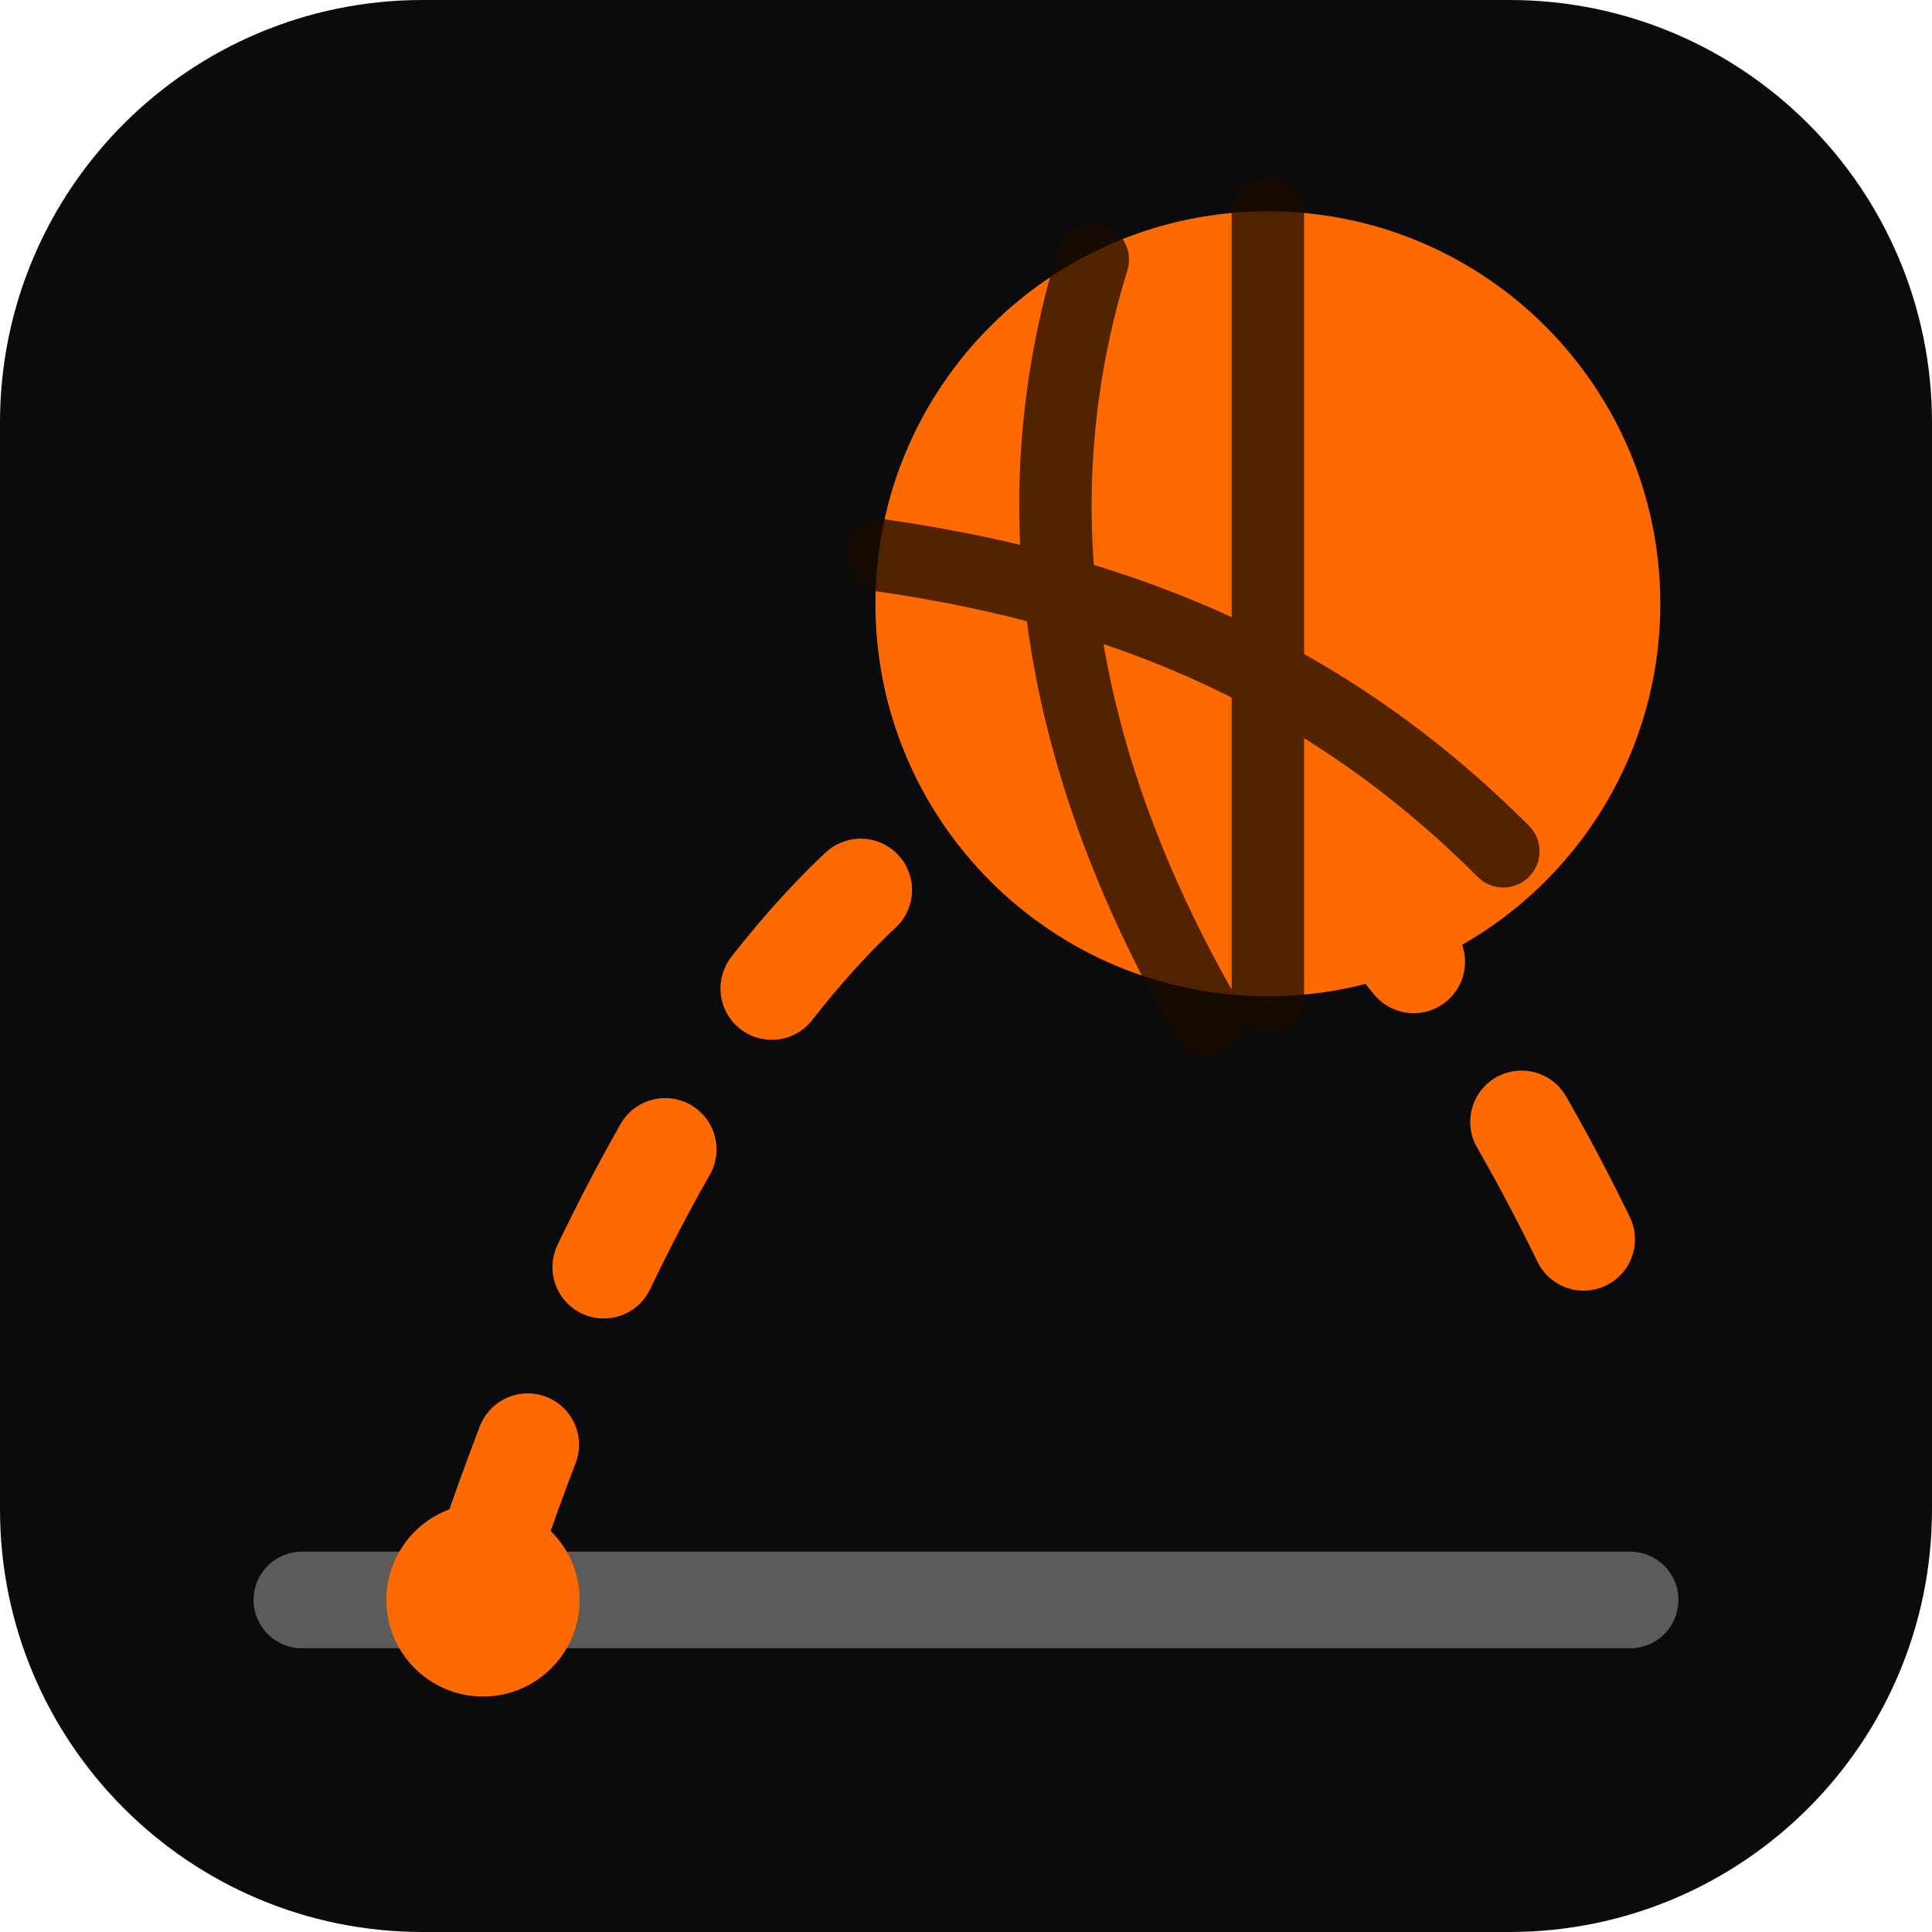
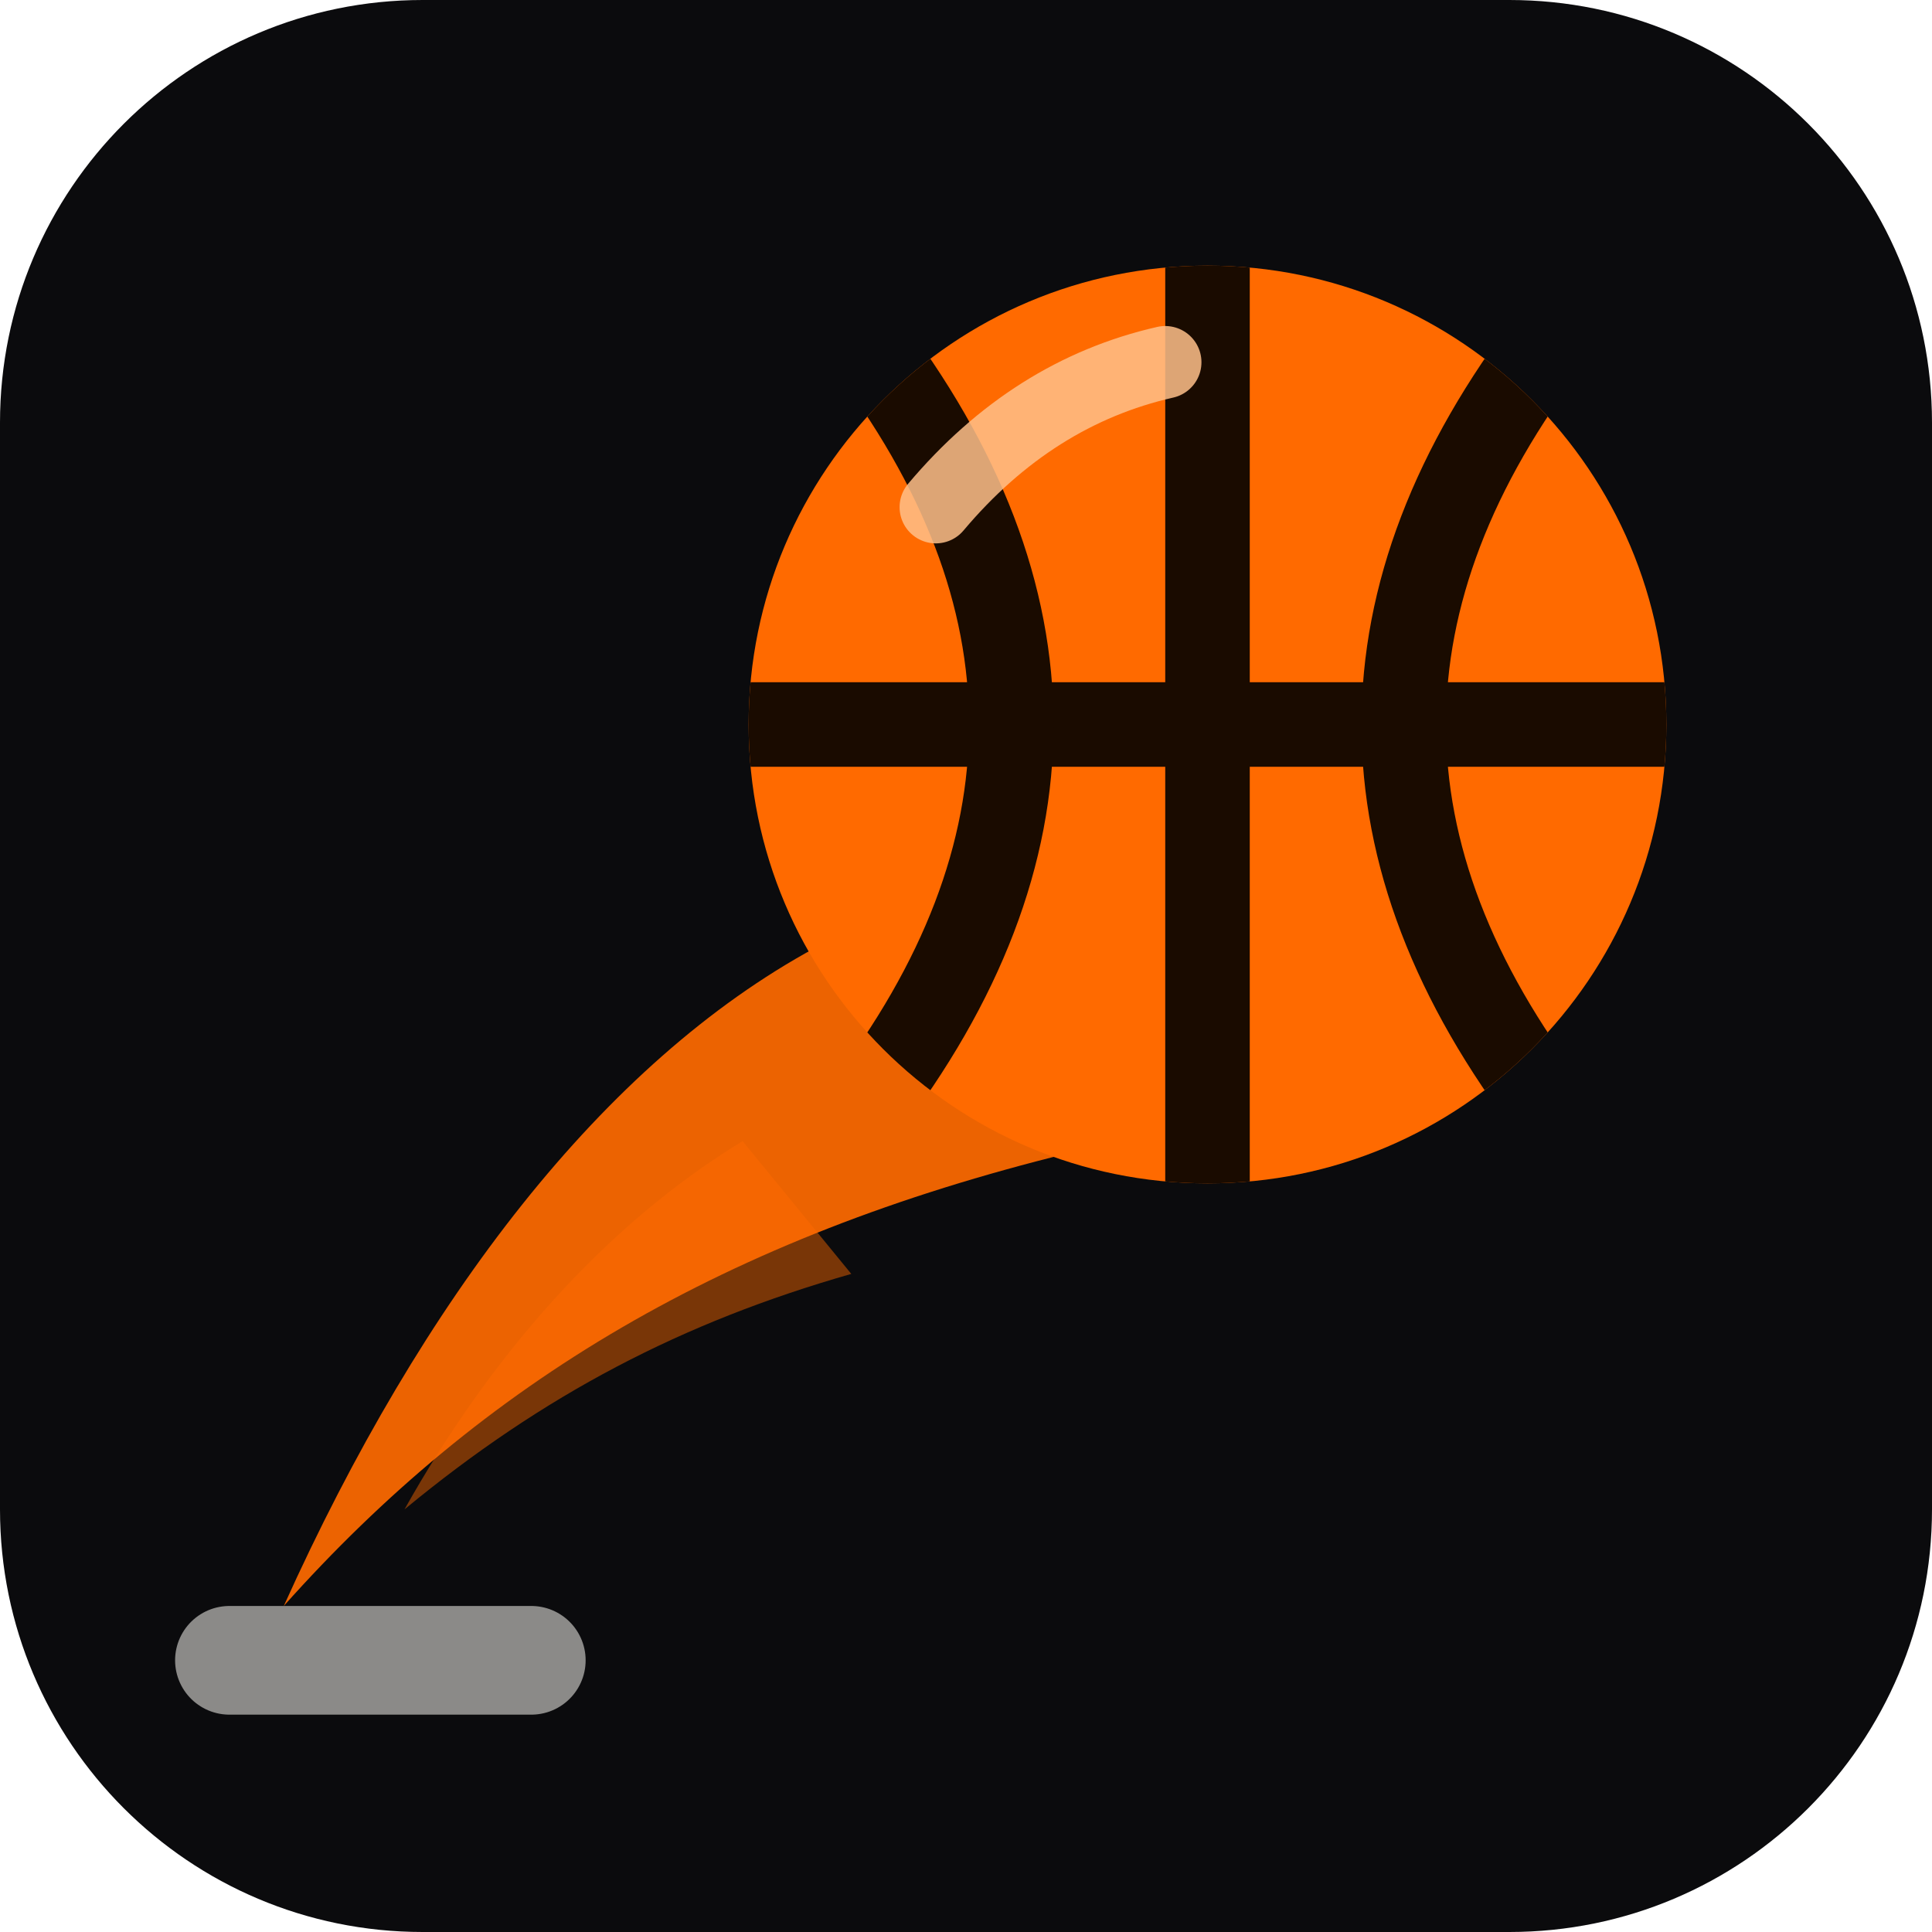
<svg xmlns="http://www.w3.org/2000/svg" viewBox="0 0 32 32" width="32" height="32">
+   <defs>
+     <clipPath id="c">
+       <circle cx="20" cy="12" r="7.6" />
+     </clipPath>
+   </defs>
  <rect width="32" height="32" rx="7" fill="#0b0b0d" />
-   <path d="M5 26.5h22" stroke="#f4f1ec" stroke-opacity="0.35" stroke-width="1.6" stroke-linecap="round" />
-   <path d="M8 26c3-9 7-13 10-13.2 3.3-.2 6.6 3.4 9.5 10.6" stroke="#ff6a00" stroke-width="1.7" stroke-linecap="round" stroke-dasharray="2.2 3.2" fill="none" />
-   <circle cx="21" cy="10" r="6.5" fill="#ff6a00" />
-   <path d="M14.6 9.2c4.2.6 7.5 2.1 10.3 4.9M18.1 4.3c-1.2 3.9-.7 8.1 1.9 12.6M21 3.5v13" stroke="#1a0b00" stroke-width="1.2" stroke-linecap="round" fill="none" opacity="0.75" />
-   <circle cx="8" cy="26.5" r="1.6" fill="#ff6a00" />
+   <path d="M13.5 15.7 C 10 17.6, 7 21.5, 4.7 26.6 C 8 22.9, 12 20.5, 17.7 19.1 Z" fill="#ff6a00" opacity="0.92" />
+   <path d="M12.3 18.9 C 10 20.3, 8.1 22.5, 6.7 25 C 9 23.1, 11.3 21.9, 14.1 21.1 Z" fill="#ff6a00" opacity="0.45" />
+   <path d="M3.8 27.5h5" stroke="#f4f1ec" stroke-opacity="0.55" stroke-width="1.8" stroke-linecap="round" />
+   <circle cx="20" cy="12" r="7.6" fill="#ff6a00" />
+   <g clip-path="url(#c)" fill="none" stroke="#1a0b00" stroke-width="1.4" stroke-linecap="round">
+     <path d="M20 3.6v16.8" />
+     <path d="M11.6 12h16.8" />
+     <path d="M14.3 5.6 Q 19.2 12 14.3 18.4" />
+     <path d="M25.7 5.6 Q 20.8 12 25.7 18.4" />
+   </g>
+   <path d="M15.5 8.4 Q 17.1 6.5 19.3 6" stroke="#ffc08a" stroke-width="1.2" stroke-linecap="round" fill="none" opacity="0.85" clip-path="url(#c)" />
</svg>
